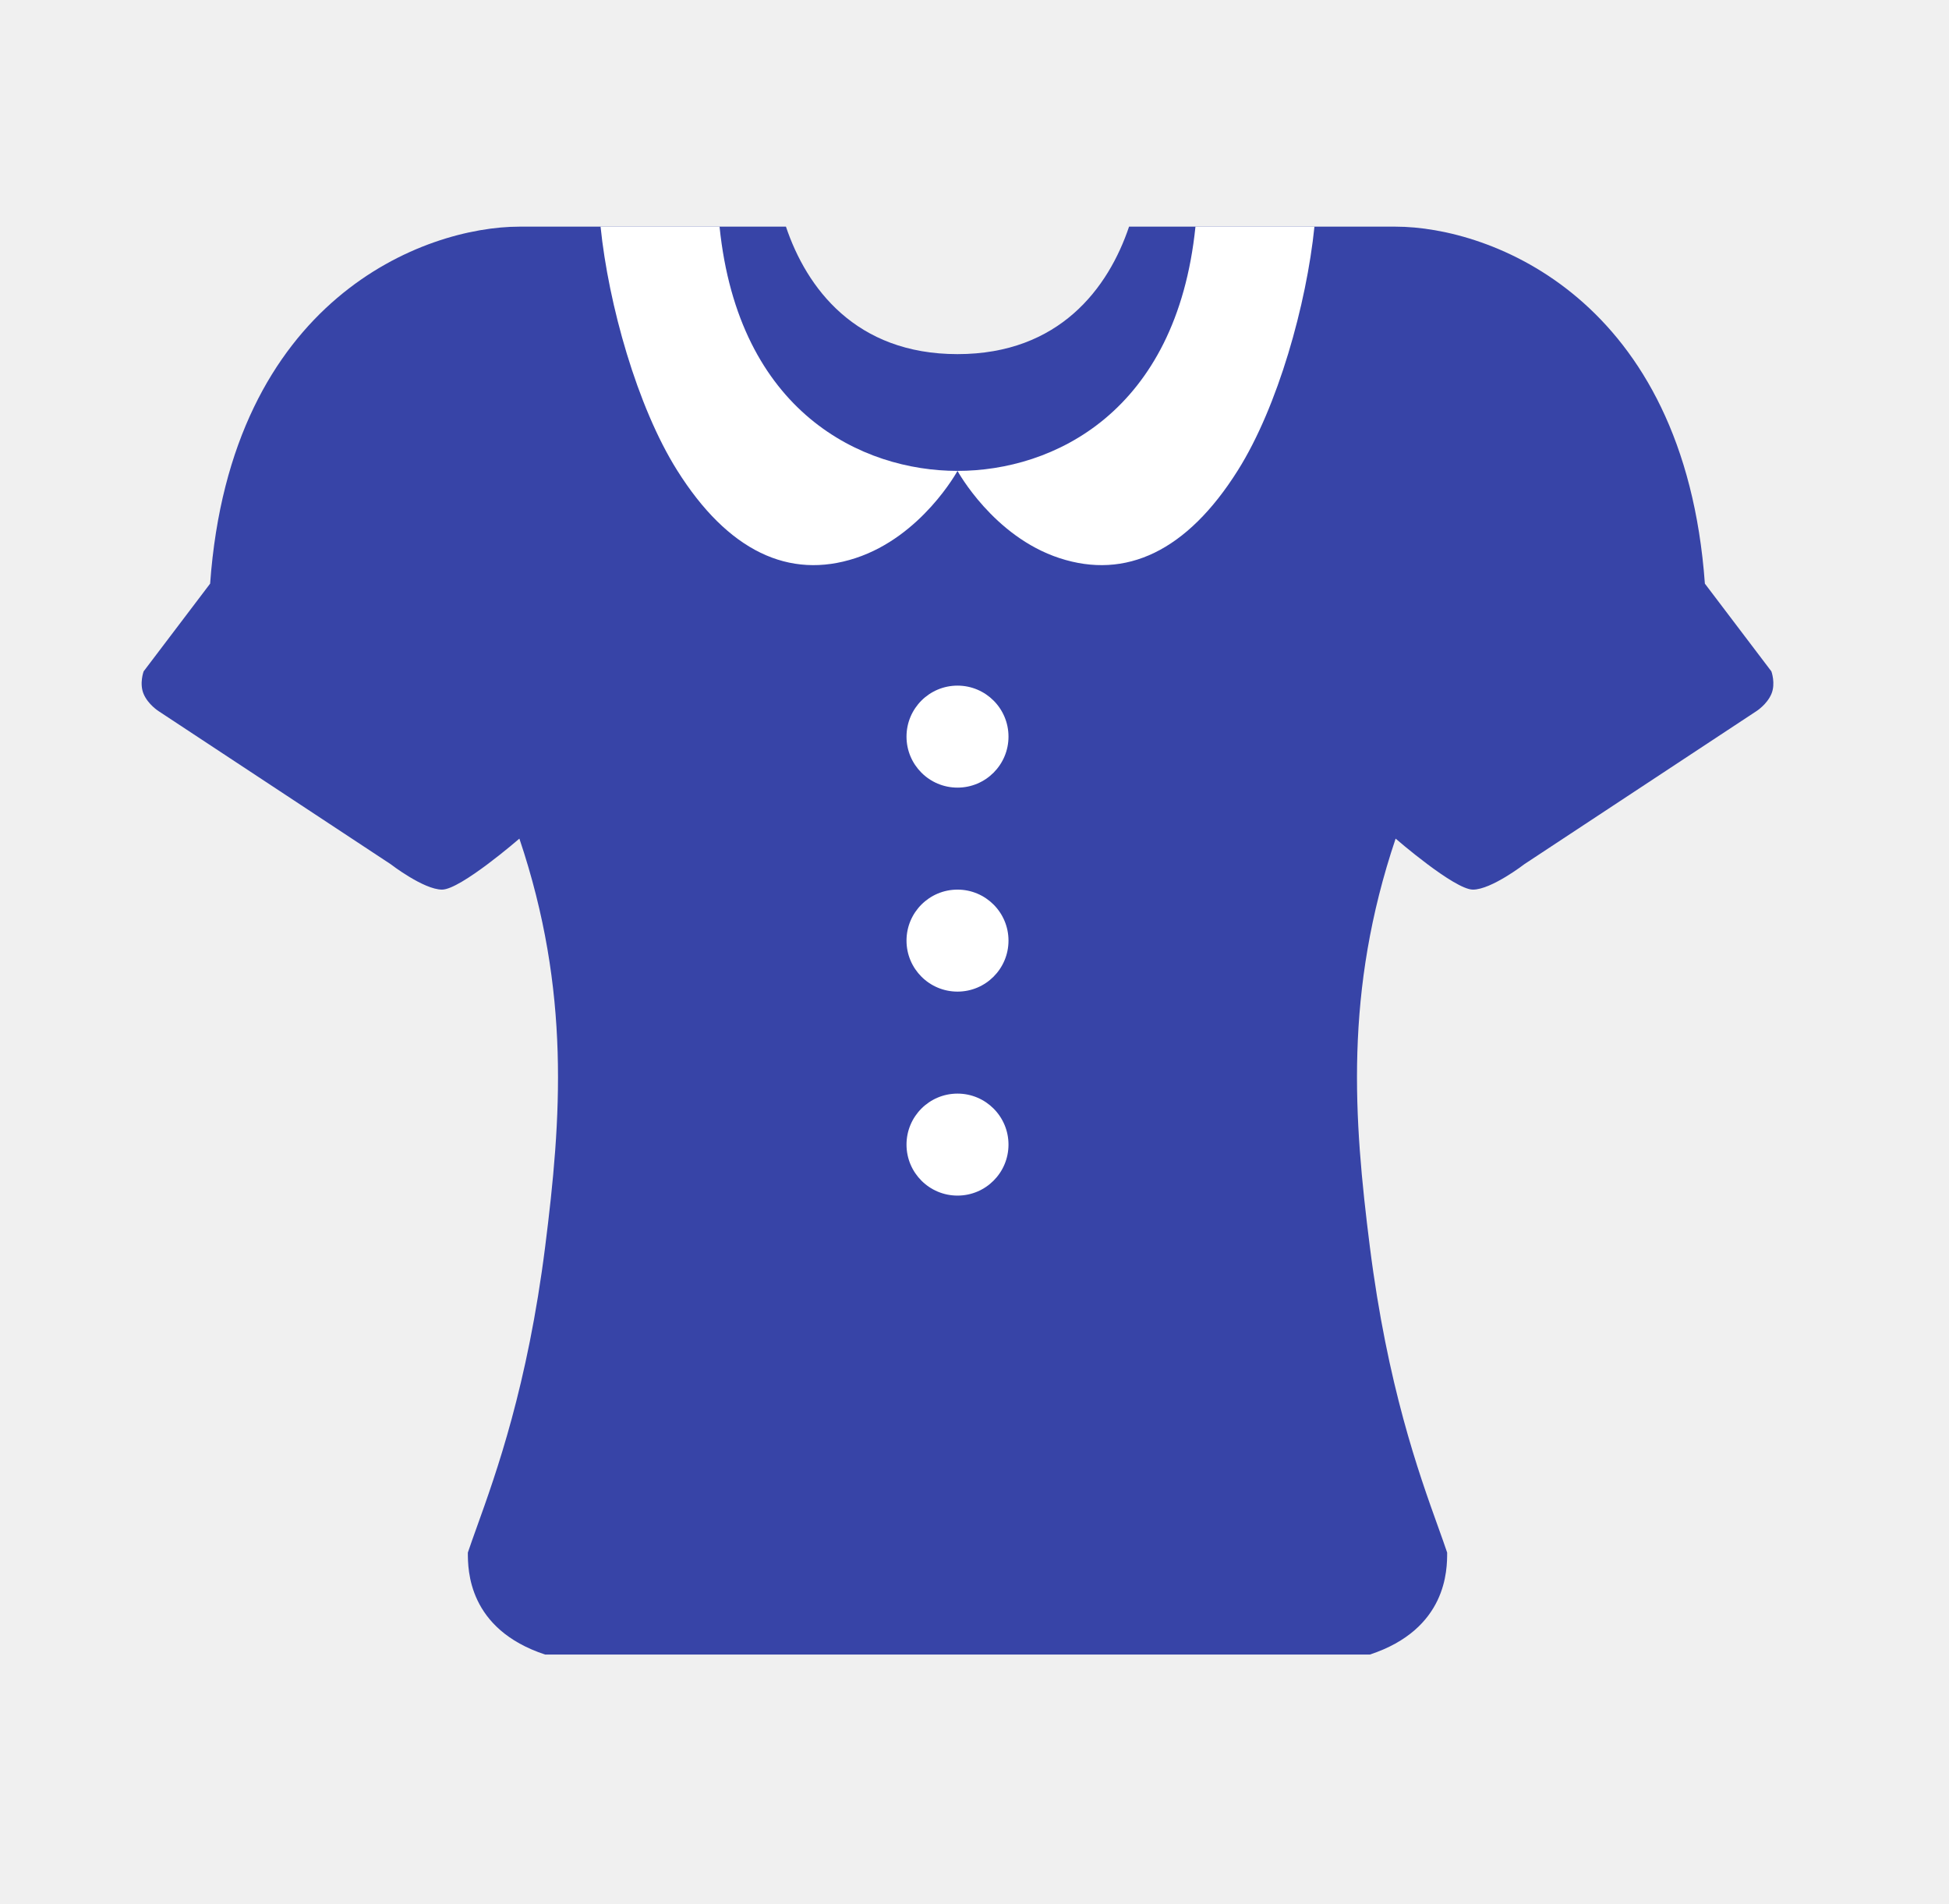
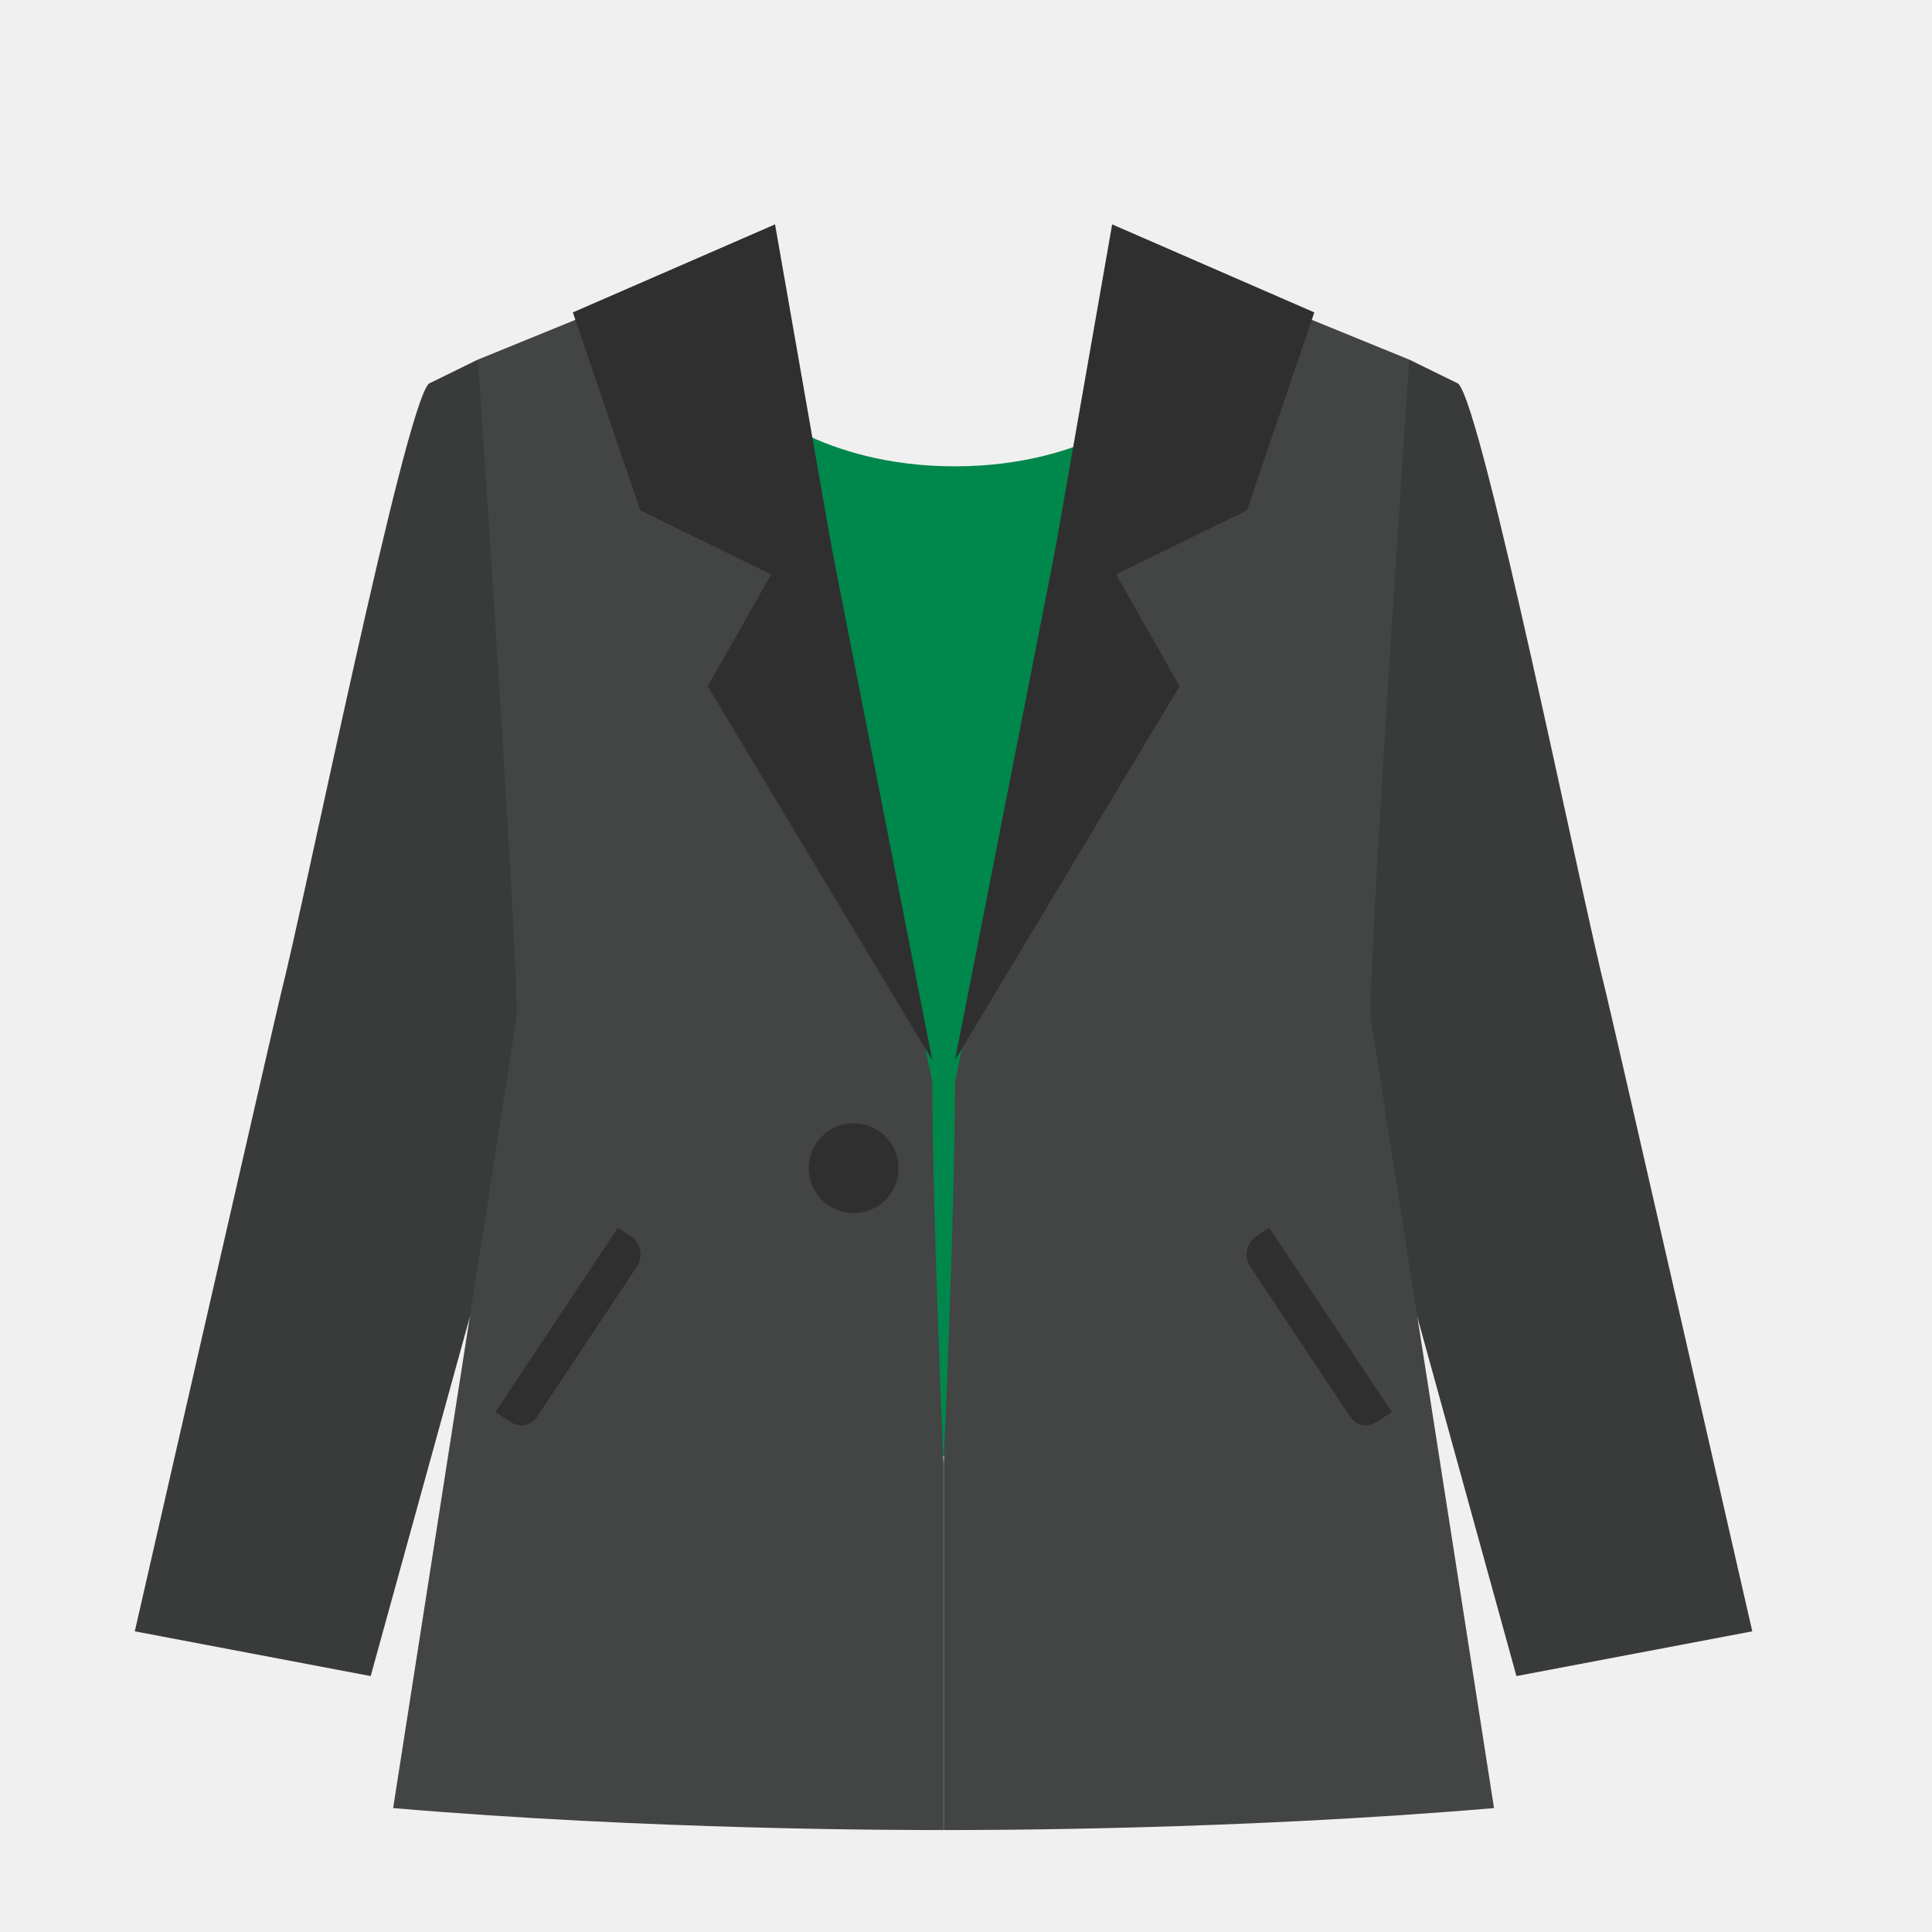
- <svg xmlns="http://www.w3.org/2000/svg" width="43" height="42" viewBox="0 0 43 42" fill="none">
-   <path fill-rule="evenodd" clip-rule="evenodd" d="M17.34 5H11.459C9.374 5 5.091 6.575 4.636 12.875L3.169 14.81C3.169 14.81 3.07 15.078 3.169 15.31C3.268 15.542 3.499 15.688 3.499 15.688L8.616 19.062C8.616 19.062 9.345 19.625 9.753 19.625C10.162 19.625 11.459 18.5 11.459 18.5C12.596 21.875 12.383 24.688 12.028 27.5C11.64 30.57 10.949 32.495 10.518 33.693C10.444 33.899 10.378 34.084 10.322 34.25C10.322 34.625 10.322 35.938 12.028 36.5H21.125H30.222C31.928 35.938 31.928 34.625 31.928 34.25C31.872 34.084 31.806 33.899 31.732 33.693C31.301 32.495 30.61 30.57 30.222 27.5C29.867 24.688 29.654 21.875 30.791 18.5C30.791 18.5 32.088 19.625 32.497 19.625C32.905 19.625 33.634 19.062 33.634 19.062L38.751 15.688C38.751 15.688 38.982 15.542 39.081 15.31C39.18 15.078 39.081 14.81 39.081 14.81L37.614 12.875C37.159 6.575 32.876 5 30.791 5H24.91C24.456 6.35 23.375 7.812 21.125 7.812C18.875 7.812 17.794 6.35 17.34 5Z" fill="#3744A7" />
-   <path fill-rule="evenodd" clip-rule="evenodd" d="M13.25 5C13.425 6.711 14.055 8.968 14.938 10.373C16.062 12.164 17.413 12.791 18.875 12.312C20.337 11.834 21.125 10.388 21.125 10.388C21.125 10.388 21.913 11.834 23.375 12.312C24.837 12.791 26.188 12.164 27.312 10.373C28.195 8.968 28.825 6.711 29 5H26.375C25.955 9.105 23.225 10.388 21.125 10.388C19.025 10.388 16.295 9.105 15.875 5H13.25Z" fill="white" />
-   <circle cx="21.125" cy="16.25" r="1.125" fill="white" />
-   <circle cx="21.125" cy="20.75" r="1.125" fill="white" />
-   <circle cx="21.125" cy="25.25" r="1.125" fill="white" />
+ <svg xmlns="http://www.w3.org/2000/svg" width="43" height="43" viewBox="0 0 43 43" fill="none">
+   <path d="M16.75 8.911C16.75 8.911 18.25 10.379 21.25 10.379C24.25 10.379 25.75 8.911 25.75 8.911V32.409H16.75V8.911Z" fill="#00874C" />
+   <path d="M9.545 8.538L10.636 8.003C11.265 9.542 13.778 14.204 13.909 16.014C14.096 18.602 13.25 19.191 13.25 19.191L8.25 37.304L3 36.308C3 36.308 6.144 22.543 6.25 22.128C6.795 19.992 9 9.072 9.545 8.538Z" fill="#393A3A" />
+   <path d="M11.5 22.618C11.5 20.715 10.636 8.004 10.636 8.004L17.182 5.333C18.273 12.276 20.75 24.087 20.75 24.087C20.75 26.935 21 32.57 21 32.57L21 40.731C20.025 40.731 14.5 40.731 8.75 40.242L11.5 22.618Z" fill="#434444" />
+   <path d="M11.023 31.43L13.752 27.328L14.03 27.505C14.263 27.654 14.328 27.961 14.175 28.191L11.945 31.543C11.822 31.727 11.572 31.78 11.386 31.661L11.023 31.43Z" fill="#2F2F2F" />
+   <path d="M12.75 6.953L17.25 4.994L20.25 22.128L17.25 12.827L14.25 11.358L12.75 6.953Z" fill="#2F2F2F" />
+   <path d="M15.75 15.274L18.25 10.869L20.75 23.597L15.75 15.274Z" fill="#2F2F2F" />
+   <path d="M32.456 8.538L31.365 8.003C30.737 9.542 28.224 14.204 28.093 16.014C27.907 18.602 28.752 19.191 28.752 19.191L33.751 37.304L39 36.308C39 36.308 35.856 22.543 35.751 22.128C35.205 19.992 33.001 9.072 32.456 8.538Z" fill="#393A3A" />
+   <path d="M30.502 22.618C30.502 20.715 31.366 8.004 31.366 8.004L24.822 5.333C23.731 12.276 21.255 24.087 21.255 24.087C21.255 26.935 21.004 32.57 21.004 32.57L21.004 40.731C21.979 40.731 27.503 40.731 33.252 40.242L30.502 22.618Z" fill="#434444" />
+   <path d="M30.979 31.43L28.251 27.328L27.972 27.505C27.739 27.654 27.675 27.961 27.828 28.191L30.058 31.543C30.18 31.727 30.43 31.78 30.616 31.661L30.979 31.43Z" fill="#2F2F2F" />
+   <path d="M29.252 6.953L24.753 4.994L21.754 22.128L24.753 12.827L27.753 11.358L29.252 6.953Z" fill="#2F2F2F" />
+   <path d="M26.253 15.274L23.754 10.869L21.255 23.597L26.253 15.274Z" fill="#2F2F2F" />
+   <circle cx="19" cy="26" r="1" fill="#2F2F2F" />
</svg>
